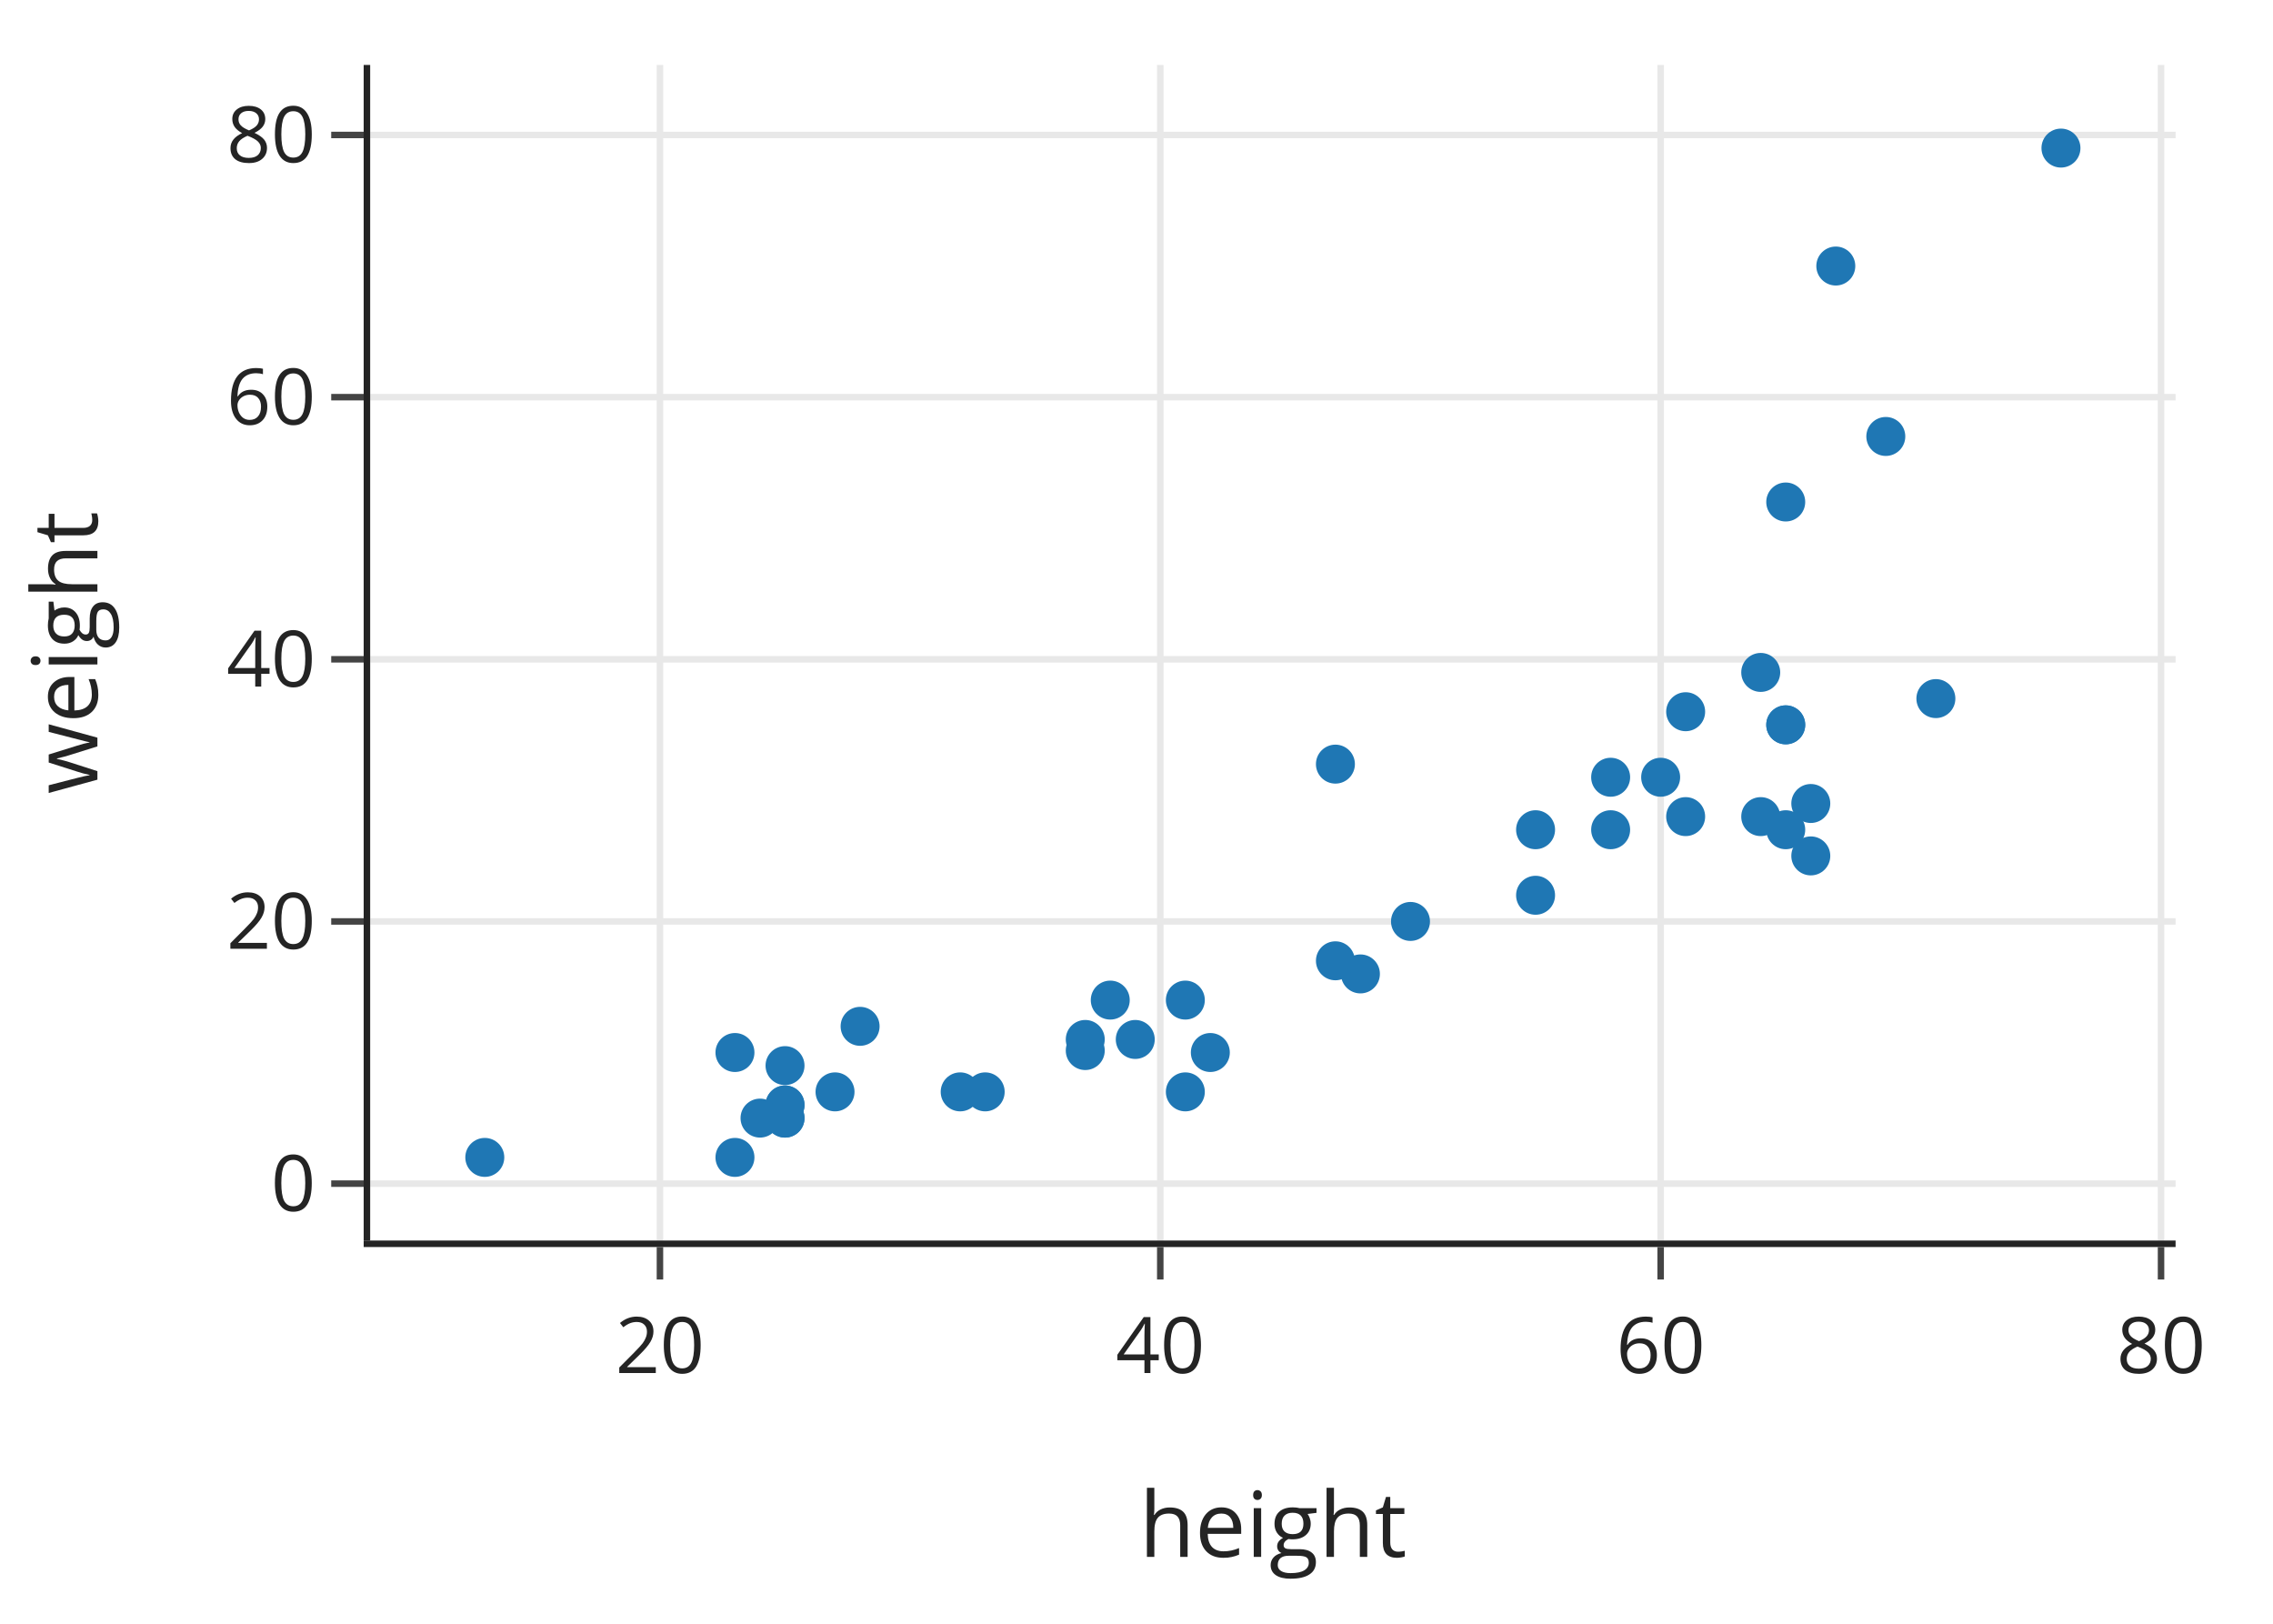
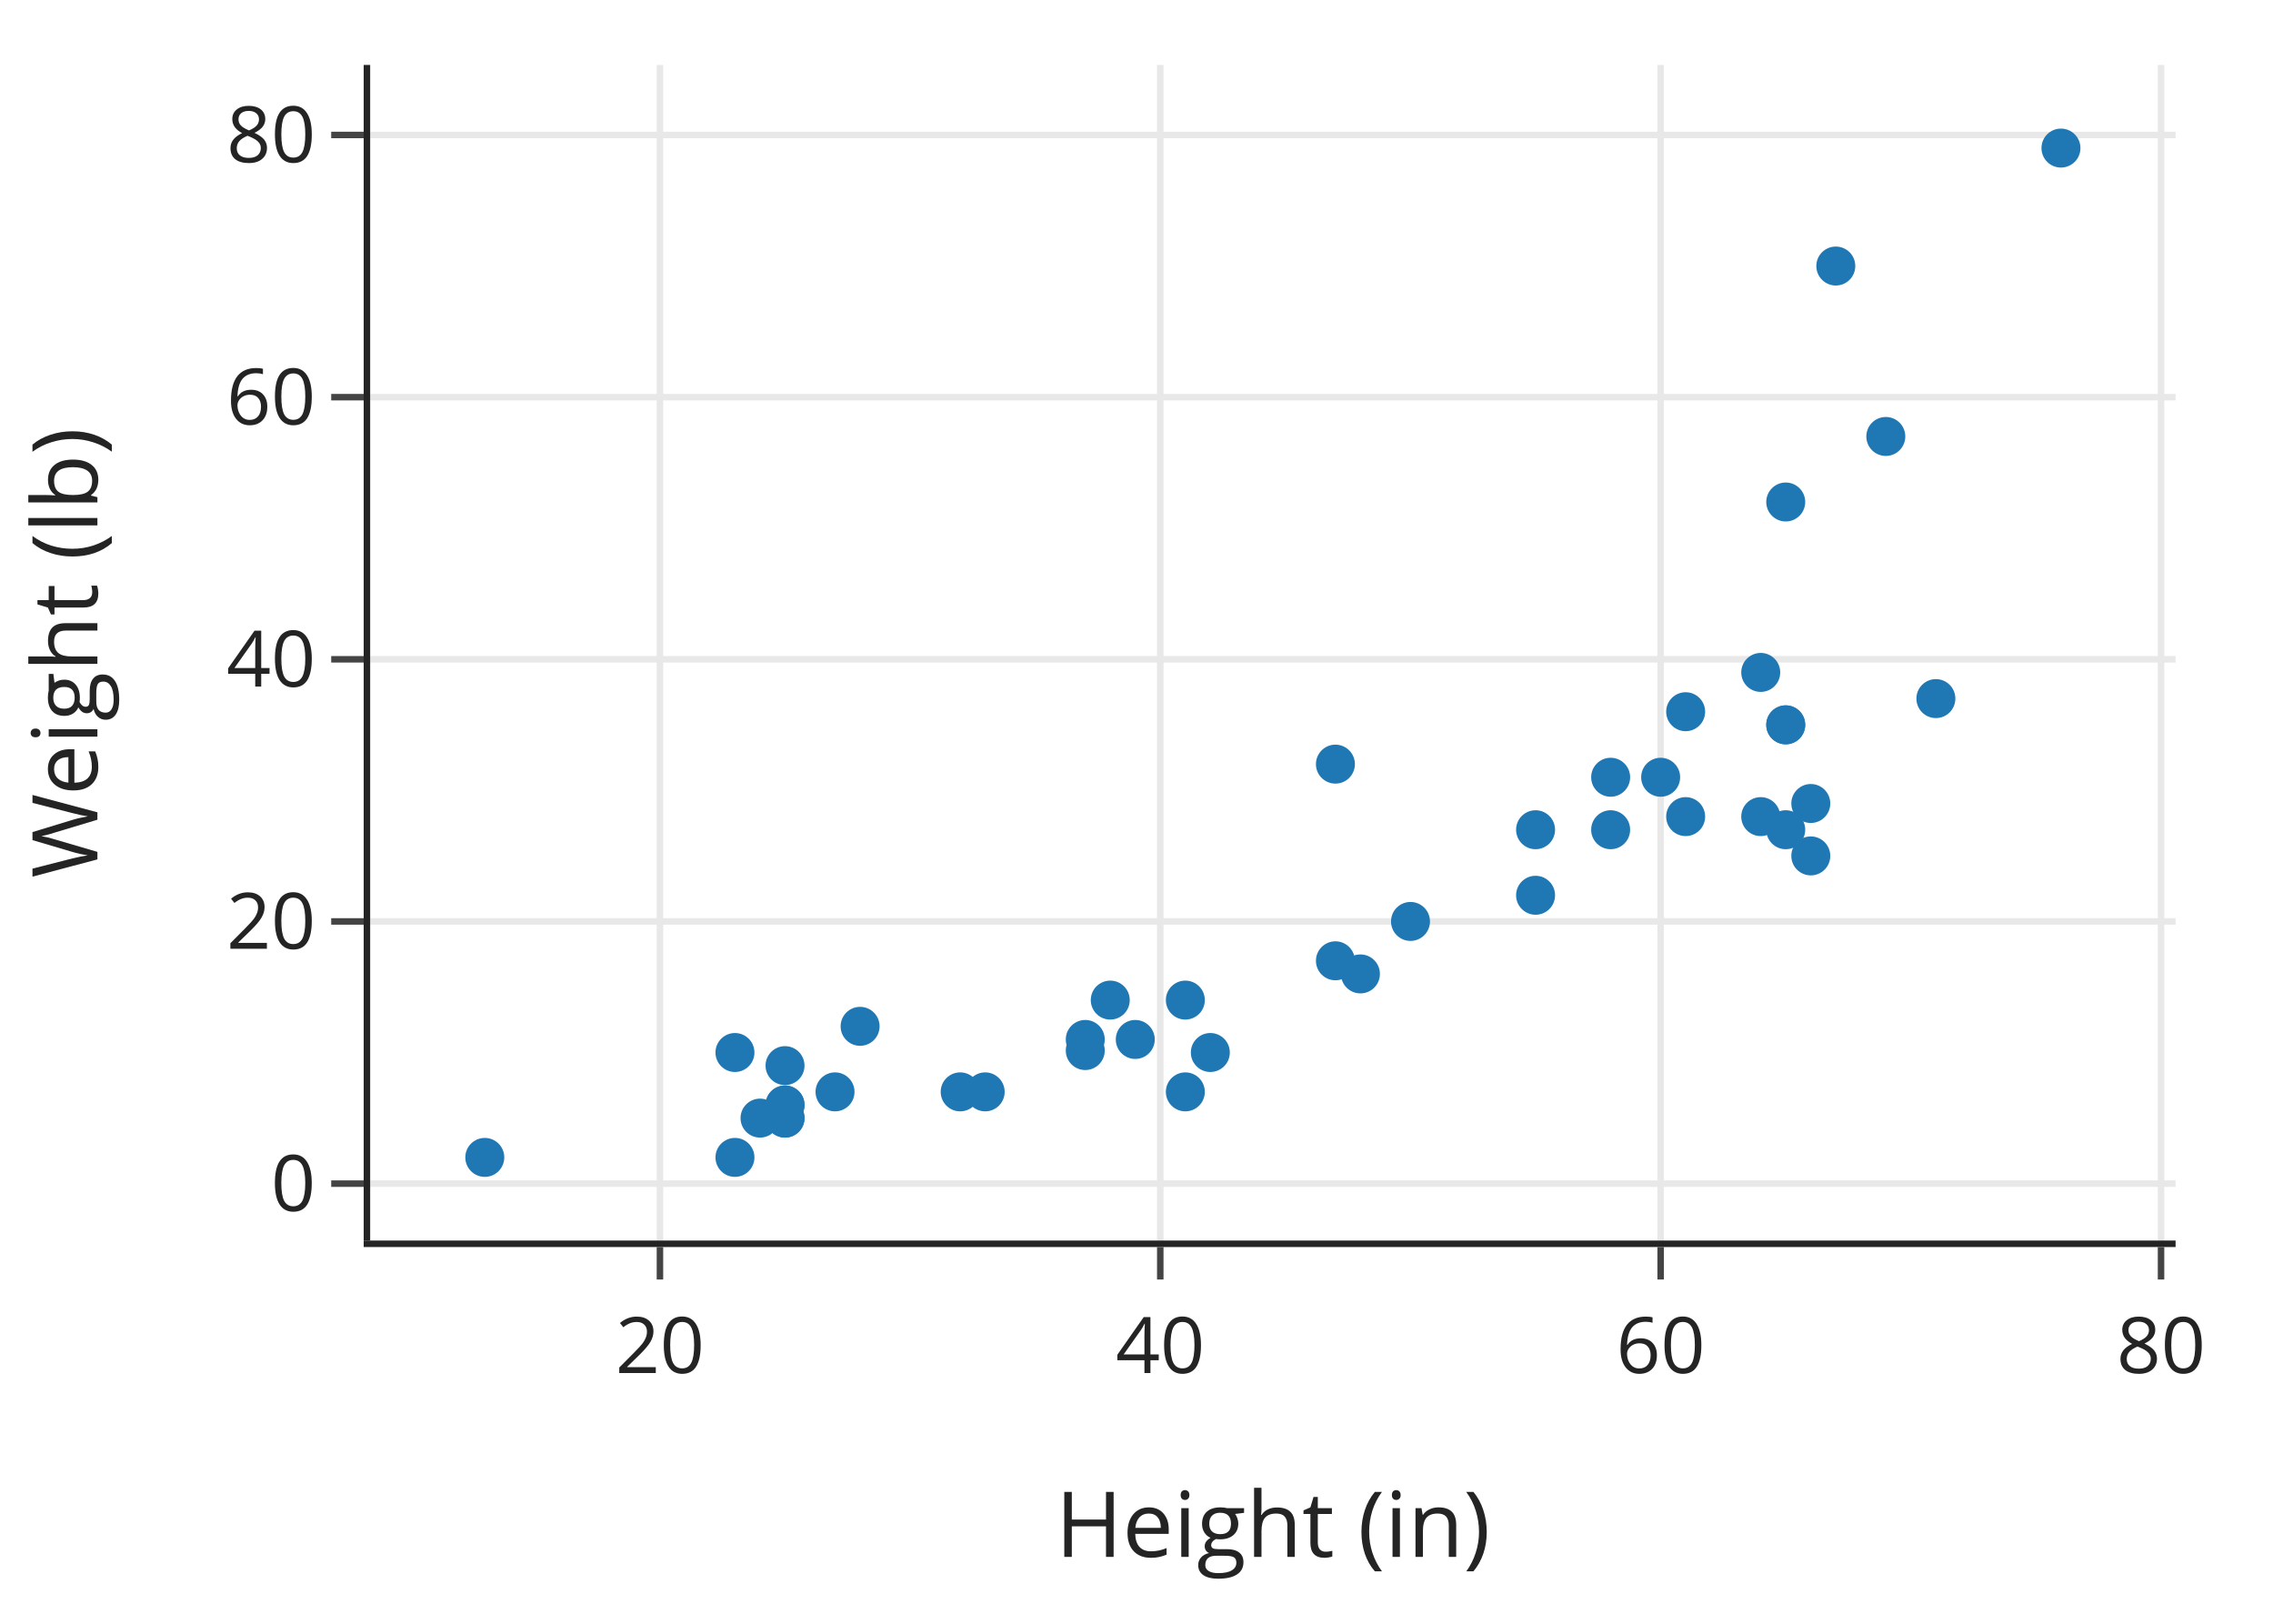
<svg xmlns="http://www.w3.org/2000/svg" class="main-svg" width="350" height="250" style="" viewBox="0 0 350 250">
  <rect x="0" y="0" width="350" height="250" style="fill: rgb(255, 255, 255); fill-opacity: 1;" />
-   <defs id="defs-1f3391">
+   <defs id="defs-6467b3">
    <g class="clips">
-       <clipPath id="clip1f3391xyplot" class="plotclip">
+       <clipPath id="clip6467b3xyplot" class="plotclip">
        <rect width="278" height="181" />
      </clipPath>
-       <clipPath class="axesclip" id="clip1f3391x">
+       <clipPath class="axesclip" id="clip6467b3x">
        <rect x="57" y="0" width="278" height="250" />
      </clipPath>
-       <clipPath class="axesclip" id="clip1f3391y">
+       <clipPath class="axesclip" id="clip6467b3y">
        <rect x="0" y="10" width="350" height="181" />
      </clipPath>
-       <clipPath class="axesclip" id="clip1f3391xy">
+       <clipPath class="axesclip" id="clip6467b3xy">
        <rect x="57" y="10" width="278" height="181" />
      </clipPath>
    </g>
    <g class="gradients" />
    <g class="patterns" />
  </defs>
  <g class="bglayer" />
  <g class="layer-below">
    <g class="imagelayer" />
    <g class="shapelayer" />
  </g>
  <g class="cartesianlayer">
    <g class="subplot xy">
      <g class="layer-subplot">
        <g class="shapelayer" />
        <g class="imagelayer" />
      </g>
      <g class="gridlayer">
        <g class="x">
          <path class="xgrid crisp" transform="translate(101.62,0)" d="M0,10v181" style="stroke: rgb(232, 232, 232); stroke-opacity: 1; stroke-width: 1px;" />
          <path class="xgrid crisp" transform="translate(178.66,0)" d="M0,10v181" style="stroke: rgb(232, 232, 232); stroke-opacity: 1; stroke-width: 1px;" />
          <path class="xgrid crisp" transform="translate(255.71,0)" d="M0,10v181" style="stroke: rgb(232, 232, 232); stroke-opacity: 1; stroke-width: 1px;" />
          <path class="xgrid crisp" transform="translate(332.76,0)" d="M0,10v181" style="stroke: rgb(232, 232, 232); stroke-opacity: 1; stroke-width: 1px;" />
        </g>
        <g class="y">
          <path class="ygrid crisp" transform="translate(0,182.24)" d="M57,0h278" style="stroke: rgb(232, 232, 232); stroke-opacity: 1; stroke-width: 1px;" />
          <path class="ygrid crisp" transform="translate(0,141.87)" d="M57,0h278" style="stroke: rgb(232, 232, 232); stroke-opacity: 1; stroke-width: 1px;" />
          <path class="ygrid crisp" transform="translate(0,101.51)" d="M57,0h278" style="stroke: rgb(232, 232, 232); stroke-opacity: 1; stroke-width: 1px;" />
          <path class="ygrid crisp" transform="translate(0,61.15)" d="M57,0h278" style="stroke: rgb(232, 232, 232); stroke-opacity: 1; stroke-width: 1px;" />
          <path class="ygrid crisp" transform="translate(0,20.78)" d="M57,0h278" style="stroke: rgb(232, 232, 232); stroke-opacity: 1; stroke-width: 1px;" />
        </g>
      </g>
      <g class="zerolinelayer" />
      <path class="xlines-below" />
      <path class="ylines-below" />
      <g class="overlines-below" />
      <g class="xaxislayer-below" />
      <g class="yaxislayer-below" />
      <g class="overaxes-below" />
-       <g class="plot" transform="translate(57,10)" clip-path="url(#clip1f3391xyplot)">
+       <g class="plot" transform="translate(57,10)" clip-path="url(#clip6467b3xyplot)">
        <g class="scatterlayer mlayer">
-           <g class="trace scatter trace403905" style="stroke-miterlimit: 2; opacity: 1;">
+           <g class="trace scatter trace9bc5b5" style="stroke-miterlimit: 2; opacity: 1;">
            <g class="fills" />
            <g class="errorbars" />
            <g class="lines" />
            <g class="points">
              <path class="point" transform="translate(152.48,139.95)" d="M3,0A3,3 0 1,1 0,-3A3,3 0 0,1 3,0Z" style="opacity: 1; stroke-width: 0px; fill: rgb(31, 119, 180); fill-opacity: 1;" />
              <path class="point" transform="translate(63.88,160.13)" d="M3,0A3,3 0 1,1 0,-3A3,3 0 0,1 3,0Z" style="opacity: 1; stroke-width: 0px; fill: rgb(31, 119, 180); fill-opacity: 1;" />
              <path class="point" transform="translate(125.52,143.98)" d="M3,0A3,3 0 1,1 0,-3A3,3 0 0,1 3,0Z" style="opacity: 1; stroke-width: 0px; fill: rgb(31, 119, 180); fill-opacity: 1;" />
              <path class="point" transform="translate(110.11,150.04)" d="M3,0A3,3 0 1,1 0,-3A3,3 0 0,1 3,0Z" style="opacity: 1; stroke-width: 0px; fill: rgb(31, 119, 180); fill-opacity: 1;" />
              <path class="point" transform="translate(110.11,151.75)" d="M3,0A3,3 0 1,1 0,-3A3,3 0 0,1 3,0Z" style="opacity: 1; stroke-width: 0px; fill: rgb(31, 119, 180); fill-opacity: 1;" />
              <path class="point" transform="translate(179.45,127.84)" d="M3,0A3,3 0 1,1 0,-3A3,3 0 0,1 3,0Z" style="opacity: 1; stroke-width: 0px; fill: rgb(31, 119, 180); fill-opacity: 1;" />
              <path class="point" transform="translate(71.58,158.11)" d="M3,0A3,3 0 1,1 0,-3A3,3 0 0,1 3,0Z" style="opacity: 1; stroke-width: 0px; fill: rgb(31, 119, 180); fill-opacity: 1;" />
              <path class="point" transform="translate(94.7,158.11)" d="M3,0A3,3 0 1,1 0,-3A3,3 0 0,1 3,0Z" style="opacity: 1; stroke-width: 0px; fill: rgb(31, 119, 180); fill-opacity: 1;" />
              <path class="point" transform="translate(17.65,168.2)" d="M3,0A3,3 0 1,1 0,-3A3,3 0 0,1 3,0Z" style="opacity: 1; stroke-width: 0px; fill: rgb(31, 119, 180); fill-opacity: 1;" />
              <path class="point" transform="translate(160.19,131.87)" d="M3,0A3,3 0 1,1 0,-3A3,3 0 0,1 3,0Z" style="opacity: 1; stroke-width: 0px; fill: rgb(31, 119, 180); fill-opacity: 1;" />
              <path class="point" transform="translate(202.56,115.73)" d="M3,0A3,3 0 1,1 0,-3A3,3 0 0,1 3,0Z" style="opacity: 1; stroke-width: 0px; fill: rgb(31, 119, 180); fill-opacity: 1;" />
              <path class="point" transform="translate(217.97,117.75)" d="M3,0A3,3 0 1,1 0,-3A3,3 0 0,1 3,0Z" style="opacity: 1; stroke-width: 0px; fill: rgb(31, 119, 180); fill-opacity: 1;" />
              <path class="point" transform="translate(63.88,162.15)" d="M3,0A3,3 0 1,1 0,-3A3,3 0 0,1 3,0Z" style="opacity: 1; stroke-width: 0px; fill: rgb(31, 119, 180); fill-opacity: 1;" />
              <path class="point" transform="translate(191.01,109.67)" d="M3,0A3,3 0 1,1 0,-3A3,3 0 0,1 3,0Z" style="opacity: 1; stroke-width: 0px; fill: rgb(31, 119, 180); fill-opacity: 1;" />
              <path class="point" transform="translate(56.17,168.2)" d="M3,0A3,3 0 1,1 0,-3A3,3 0 0,1 3,0Z" style="opacity: 1; stroke-width: 0px; fill: rgb(31, 119, 180); fill-opacity: 1;" />
              <path class="point" transform="translate(63.88,160.13)" d="M3,0A3,3 0 1,1 0,-3A3,3 0 0,1 3,0Z" style="opacity: 1; stroke-width: 0px; fill: rgb(31, 119, 180); fill-opacity: 1;" />
              <path class="point" transform="translate(221.83,113.71)" d="M3,0A3,3 0 1,1 0,-3A3,3 0 0,1 3,0Z" style="opacity: 1; stroke-width: 0px; fill: rgb(31, 119, 180); fill-opacity: 1;" />
              <path class="point" transform="translate(191.01,117.75)" d="M3,0A3,3 0 1,1 0,-3A3,3 0 0,1 3,0Z" style="opacity: 1; stroke-width: 0px; fill: rgb(31, 119, 180); fill-opacity: 1;" />
              <path class="point" transform="translate(198.71,109.67)" d="M3,0A3,3 0 1,1 0,-3A3,3 0 0,1 3,0Z" style="opacity: 1; stroke-width: 0px; fill: rgb(31, 119, 180); fill-opacity: 1;" />
              <path class="point" transform="translate(117.81,150.04)" d="M3,0A3,3 0 1,1 0,-3A3,3 0 0,1 3,0Z" style="opacity: 1; stroke-width: 0px; fill: rgb(31, 119, 180); fill-opacity: 1;" />
              <path class="point" transform="translate(214.12,115.73)" d="M3,0A3,3 0 1,1 0,-3A3,3 0 0,1 3,0Z" style="opacity: 1; stroke-width: 0px; fill: rgb(31, 119, 180); fill-opacity: 1;" />
              <path class="point" transform="translate(125.52,158.11)" d="M3,0A3,3 0 1,1 0,-3A3,3 0 0,1 3,0Z" style="opacity: 1; stroke-width: 0px; fill: rgb(31, 119, 180); fill-opacity: 1;" />
              <path class="point" transform="translate(60.03,162.15)" d="M3,0A3,3 0 1,1 0,-3A3,3 0 0,1 3,0Z" style="opacity: 1; stroke-width: 0px; fill: rgb(31, 119, 180); fill-opacity: 1;" />
              <path class="point" transform="translate(63.88,162.15)" d="M3,0A3,3 0 1,1 0,-3A3,3 0 0,1 3,0Z" style="opacity: 1; stroke-width: 0px; fill: rgb(31, 119, 180); fill-opacity: 1;" />
              <path class="point" transform="translate(90.85,158.11)" d="M3,0A3,3 0 1,1 0,-3A3,3 0 0,1 3,0Z" style="opacity: 1; stroke-width: 0px; fill: rgb(31, 119, 180); fill-opacity: 1;" />
              <path class="point" transform="translate(129.37,152.05)" d="M3,0A3,3 0 1,1 0,-3A3,3 0 0,1 3,0Z" style="opacity: 1; stroke-width: 0px; fill: rgb(31, 119, 180); fill-opacity: 1;" />
              <path class="point" transform="translate(113.96,143.98)" d="M3,0A3,3 0 1,1 0,-3A3,3 0 0,1 3,0Z" style="opacity: 1; stroke-width: 0px; fill: rgb(31, 119, 180); fill-opacity: 1;" />
              <path class="point" transform="translate(75.44,148.02)" d="M3,0A3,3 0 1,1 0,-3A3,3 0 0,1 3,0Z" style="opacity: 1; stroke-width: 0px; fill: rgb(31, 119, 180); fill-opacity: 1;" />
              <path class="point" transform="translate(148.63,107.65)" d="M3,0A3,3 0 1,1 0,-3A3,3 0 0,1 3,0Z" style="opacity: 1; stroke-width: 0px; fill: rgb(31, 119, 180); fill-opacity: 1;" />
              <path class="point" transform="translate(56.17,152.05)" d="M3,0A3,3 0 1,1 0,-3A3,3 0 0,1 3,0Z" style="opacity: 1; stroke-width: 0px; fill: rgb(31, 119, 180); fill-opacity: 1;" />
              <path class="point" transform="translate(217.97,101.6)" d="M3,0A3,3 0 1,1 0,-3A3,3 0 0,1 3,0Z" style="opacity: 1; stroke-width: 0px; fill: rgb(31, 119, 180); fill-opacity: 1;" />
              <path class="point" transform="translate(63.88,154.07)" d="M3,0A3,3 0 1,1 0,-3A3,3 0 0,1 3,0Z" style="opacity: 1; stroke-width: 0px; fill: rgb(31, 119, 180); fill-opacity: 1;" />
              <path class="point" transform="translate(148.63,137.93)" d="M3,0A3,3 0 1,1 0,-3A3,3 0 0,1 3,0Z" style="opacity: 1; stroke-width: 0px; fill: rgb(31, 119, 180); fill-opacity: 1;" />
              <path class="point" transform="translate(221.83,121.78)" d="M3,0A3,3 0 1,1 0,-3A3,3 0 0,1 3,0Z" style="opacity: 1; stroke-width: 0px; fill: rgb(31, 119, 180); fill-opacity: 1;" />
              <path class="point" transform="translate(233.38,57.2)" d="M3,0A3,3 0 1,1 0,-3A3,3 0 0,1 3,0Z" style="opacity: 1; stroke-width: 0px; fill: rgb(31, 119, 180); fill-opacity: 1;" />
              <path class="point" transform="translate(217.97,101.6)" d="M3,0A3,3 0 1,1 0,-3A3,3 0 0,1 3,0Z" style="opacity: 1; stroke-width: 0px; fill: rgb(31, 119, 180); fill-opacity: 1;" />
              <path class="point" transform="translate(241.09,97.56)" d="M3,0A3,3 0 1,1 0,-3A3,3 0 0,1 3,0Z" style="opacity: 1; stroke-width: 0px; fill: rgb(31, 119, 180); fill-opacity: 1;" />
              <path class="point" transform="translate(179.45,117.75)" d="M3,0A3,3 0 1,1 0,-3A3,3 0 0,1 3,0Z" style="opacity: 1; stroke-width: 0px; fill: rgb(31, 119, 180); fill-opacity: 1;" />
              <path class="point" transform="translate(202.56,99.58)" d="M3,0A3,3 0 1,1 0,-3A3,3 0 0,1 3,0Z" style="opacity: 1; stroke-width: 0px; fill: rgb(31, 119, 180); fill-opacity: 1;" />
              <path class="point" transform="translate(214.12,93.53)" d="M3,0A3,3 0 1,1 0,-3A3,3 0 0,1 3,0Z" style="opacity: 1; stroke-width: 0px; fill: rgb(31, 119, 180); fill-opacity: 1;" />
              <path class="point" transform="translate(217.97,67.29)" d="M3,0A3,3 0 1,1 0,-3A3,3 0 0,1 3,0Z" style="opacity: 1; stroke-width: 0px; fill: rgb(31, 119, 180); fill-opacity: 1;" />
              <path class="point" transform="translate(260.35,12.8)" d="M3,0A3,3 0 1,1 0,-3A3,3 0 0,1 3,0Z" style="opacity: 1; stroke-width: 0px; fill: rgb(31, 119, 180); fill-opacity: 1;" />
              <path class="point" transform="translate(225.68,30.96)" d="M3,0A3,3 0 1,1 0,-3A3,3 0 0,1 3,0Z" style="opacity: 1; stroke-width: 0px; fill: rgb(31, 119, 180); fill-opacity: 1;" />
            </g>
            <g class="text" />
          </g>
        </g>
      </g>
      <g class="overplot" />
      <path class="xlines-above crisp" d="M56,191.5H335" style="fill: none; stroke-width: 1px; stroke: rgb(36, 36, 36); stroke-opacity: 1;" />
      <path class="ylines-above crisp" d="M56.5,10V191" style="fill: none; stroke-width: 1px; stroke: rgb(36, 36, 36); stroke-opacity: 1;" />
      <g class="overlines-above" />
      <g class="xaxislayer-above">
        <path class="xtick ticks crisp" d="M0,192v5" transform="translate(101.62,0)" style="stroke: rgb(68, 68, 68); stroke-opacity: 1; stroke-width: 1px;" />
        <path class="xtick ticks crisp" d="M0,192v5" transform="translate(178.66,0)" style="stroke: rgb(68, 68, 68); stroke-opacity: 1; stroke-width: 1px;" />
        <path class="xtick ticks crisp" d="M0,192v5" transform="translate(255.71,0)" style="stroke: rgb(68, 68, 68); stroke-opacity: 1; stroke-width: 1px;" />
        <path class="xtick ticks crisp" d="M0,192v5" transform="translate(332.76,0)" style="stroke: rgb(68, 68, 68); stroke-opacity: 1; stroke-width: 1px;" />
        <g class="xtick">
          <text text-anchor="middle" x="0" y="211.4" transform="translate(101.62,0)" style="font-family: 'Open Sans', verdana, arial, sans-serif; font-size: 12px; fill: rgb(36, 36, 36); fill-opacity: 1; white-space: pre; opacity: 1;">20</text>
        </g>
        <g class="xtick">
          <text text-anchor="middle" x="0" y="211.4" style="font-family: 'Open Sans', verdana, arial, sans-serif; font-size: 12px; fill: rgb(36, 36, 36); fill-opacity: 1; white-space: pre; opacity: 1;" transform="translate(178.66,0)">40</text>
        </g>
        <g class="xtick">
          <text text-anchor="middle" x="0" y="211.4" style="font-family: 'Open Sans', verdana, arial, sans-serif; font-size: 12px; fill: rgb(36, 36, 36); fill-opacity: 1; white-space: pre; opacity: 1;" transform="translate(255.71,0)">60</text>
        </g>
        <g class="xtick">
          <text text-anchor="middle" x="0" y="211.4" style="font-family: 'Open Sans', verdana, arial, sans-serif; font-size: 12px; fill: rgb(36, 36, 36); fill-opacity: 1; white-space: pre; opacity: 1;" transform="translate(332.76,0)">80</text>
        </g>
      </g>
      <g class="yaxislayer-above">
        <path class="ytick ticks crisp" d="M56,0h-5" transform="translate(0,182.24)" style="stroke: rgb(68, 68, 68); stroke-opacity: 1; stroke-width: 1px;" />
        <path class="ytick ticks crisp" d="M56,0h-5" transform="translate(0,141.87)" style="stroke: rgb(68, 68, 68); stroke-opacity: 1; stroke-width: 1px;" />
        <path class="ytick ticks crisp" d="M56,0h-5" transform="translate(0,101.51)" style="stroke: rgb(68, 68, 68); stroke-opacity: 1; stroke-width: 1px;" />
        <path class="ytick ticks crisp" d="M56,0h-5" transform="translate(0,61.15)" style="stroke: rgb(68, 68, 68); stroke-opacity: 1; stroke-width: 1px;" />
        <path class="ytick ticks crisp" d="M56,0h-5" transform="translate(0,20.78)" style="stroke: rgb(68, 68, 68); stroke-opacity: 1; stroke-width: 1px;" />
        <g class="ytick">
          <text text-anchor="end" x="48.6" y="4.2" transform="translate(0,182.24)" style="font-family: 'Open Sans', verdana, arial, sans-serif; font-size: 12px; fill: rgb(36, 36, 36); fill-opacity: 1; white-space: pre; opacity: 1;">0</text>
        </g>
        <g class="ytick">
          <text text-anchor="end" x="48.6" y="4.2" style="font-family: 'Open Sans', verdana, arial, sans-serif; font-size: 12px; fill: rgb(36, 36, 36); fill-opacity: 1; white-space: pre; opacity: 1;" transform="translate(0,141.87)">20</text>
        </g>
        <g class="ytick">
          <text text-anchor="end" x="48.6" y="4.2" style="font-family: 'Open Sans', verdana, arial, sans-serif; font-size: 12px; fill: rgb(36, 36, 36); fill-opacity: 1; white-space: pre; opacity: 1;" transform="translate(0,101.51)">40</text>
        </g>
        <g class="ytick">
          <text text-anchor="end" x="48.6" y="4.2" style="font-family: 'Open Sans', verdana, arial, sans-serif; font-size: 12px; fill: rgb(36, 36, 36); fill-opacity: 1; white-space: pre; opacity: 1;" transform="translate(0,61.15)">60</text>
        </g>
        <g class="ytick">
          <text text-anchor="end" x="48.6" y="4.2" style="font-family: 'Open Sans', verdana, arial, sans-serif; font-size: 12px; fill: rgb(36, 36, 36); fill-opacity: 1; white-space: pre; opacity: 1;" transform="translate(0,20.78)">80</text>
        </g>
      </g>
      <g class="overaxes-above" />
    </g>
  </g>
  <g class="polarlayer" />
  <g class="smithlayer" />
  <g class="ternarylayer" />
  <g class="geolayer" />
  <g class="funnelarealayer" />
  <g class="pielayer" />
  <g class="iciclelayer" />
  <g class="treemaplayer" />
  <g class="sunburstlayer" />
  <g class="glimages" />
-   <defs id="topdefs-1f3391">
+   <defs id="topdefs-6467b3">
    <g class="clips" />
  </defs>
  <g class="layer-above">
    <g class="imagelayer" />
    <g class="shapelayer" />
  </g>
  <g class="infolayer">
    <g class="g-gtitle" />
    <g class="g-xtitle">
-       <text class="xtitle" x="196" y="239.706" text-anchor="middle" style="font-family: 'Open Sans', verdana, arial, sans-serif; font-size: 14px; fill: rgb(36, 36, 36); opacity: 1; font-weight: normal; white-space: pre;">height</text>
+       <text class="xtitle" x="196" y="239.706" text-anchor="middle" style="font-family: 'Open Sans', verdana, arial, sans-serif; font-size: 14px; fill: rgb(36, 36, 36); opacity: 1; font-weight: normal; white-space: pre;">Height (in)</text>
    </g>
    <g class="g-ytitle" transform="translate(4.924805,0)">
-       <text class="ytitle" transform="rotate(-90,10.075,100.5)" x="10.075" y="100.5" text-anchor="middle" style="font-family: 'Open Sans', verdana, arial, sans-serif; font-size: 14px; fill: rgb(36, 36, 36); opacity: 1; font-weight: normal; white-space: pre;">weight</text>
+       <text class="ytitle" transform="rotate(-90,10.075,100.5)" x="10.075" y="100.5" text-anchor="middle" style="font-family: 'Open Sans', verdana, arial, sans-serif; font-size: 14px; fill: rgb(36, 36, 36); opacity: 1; font-weight: normal; white-space: pre;">Weight (lb)</text>
    </g>
  </g>
</svg>
